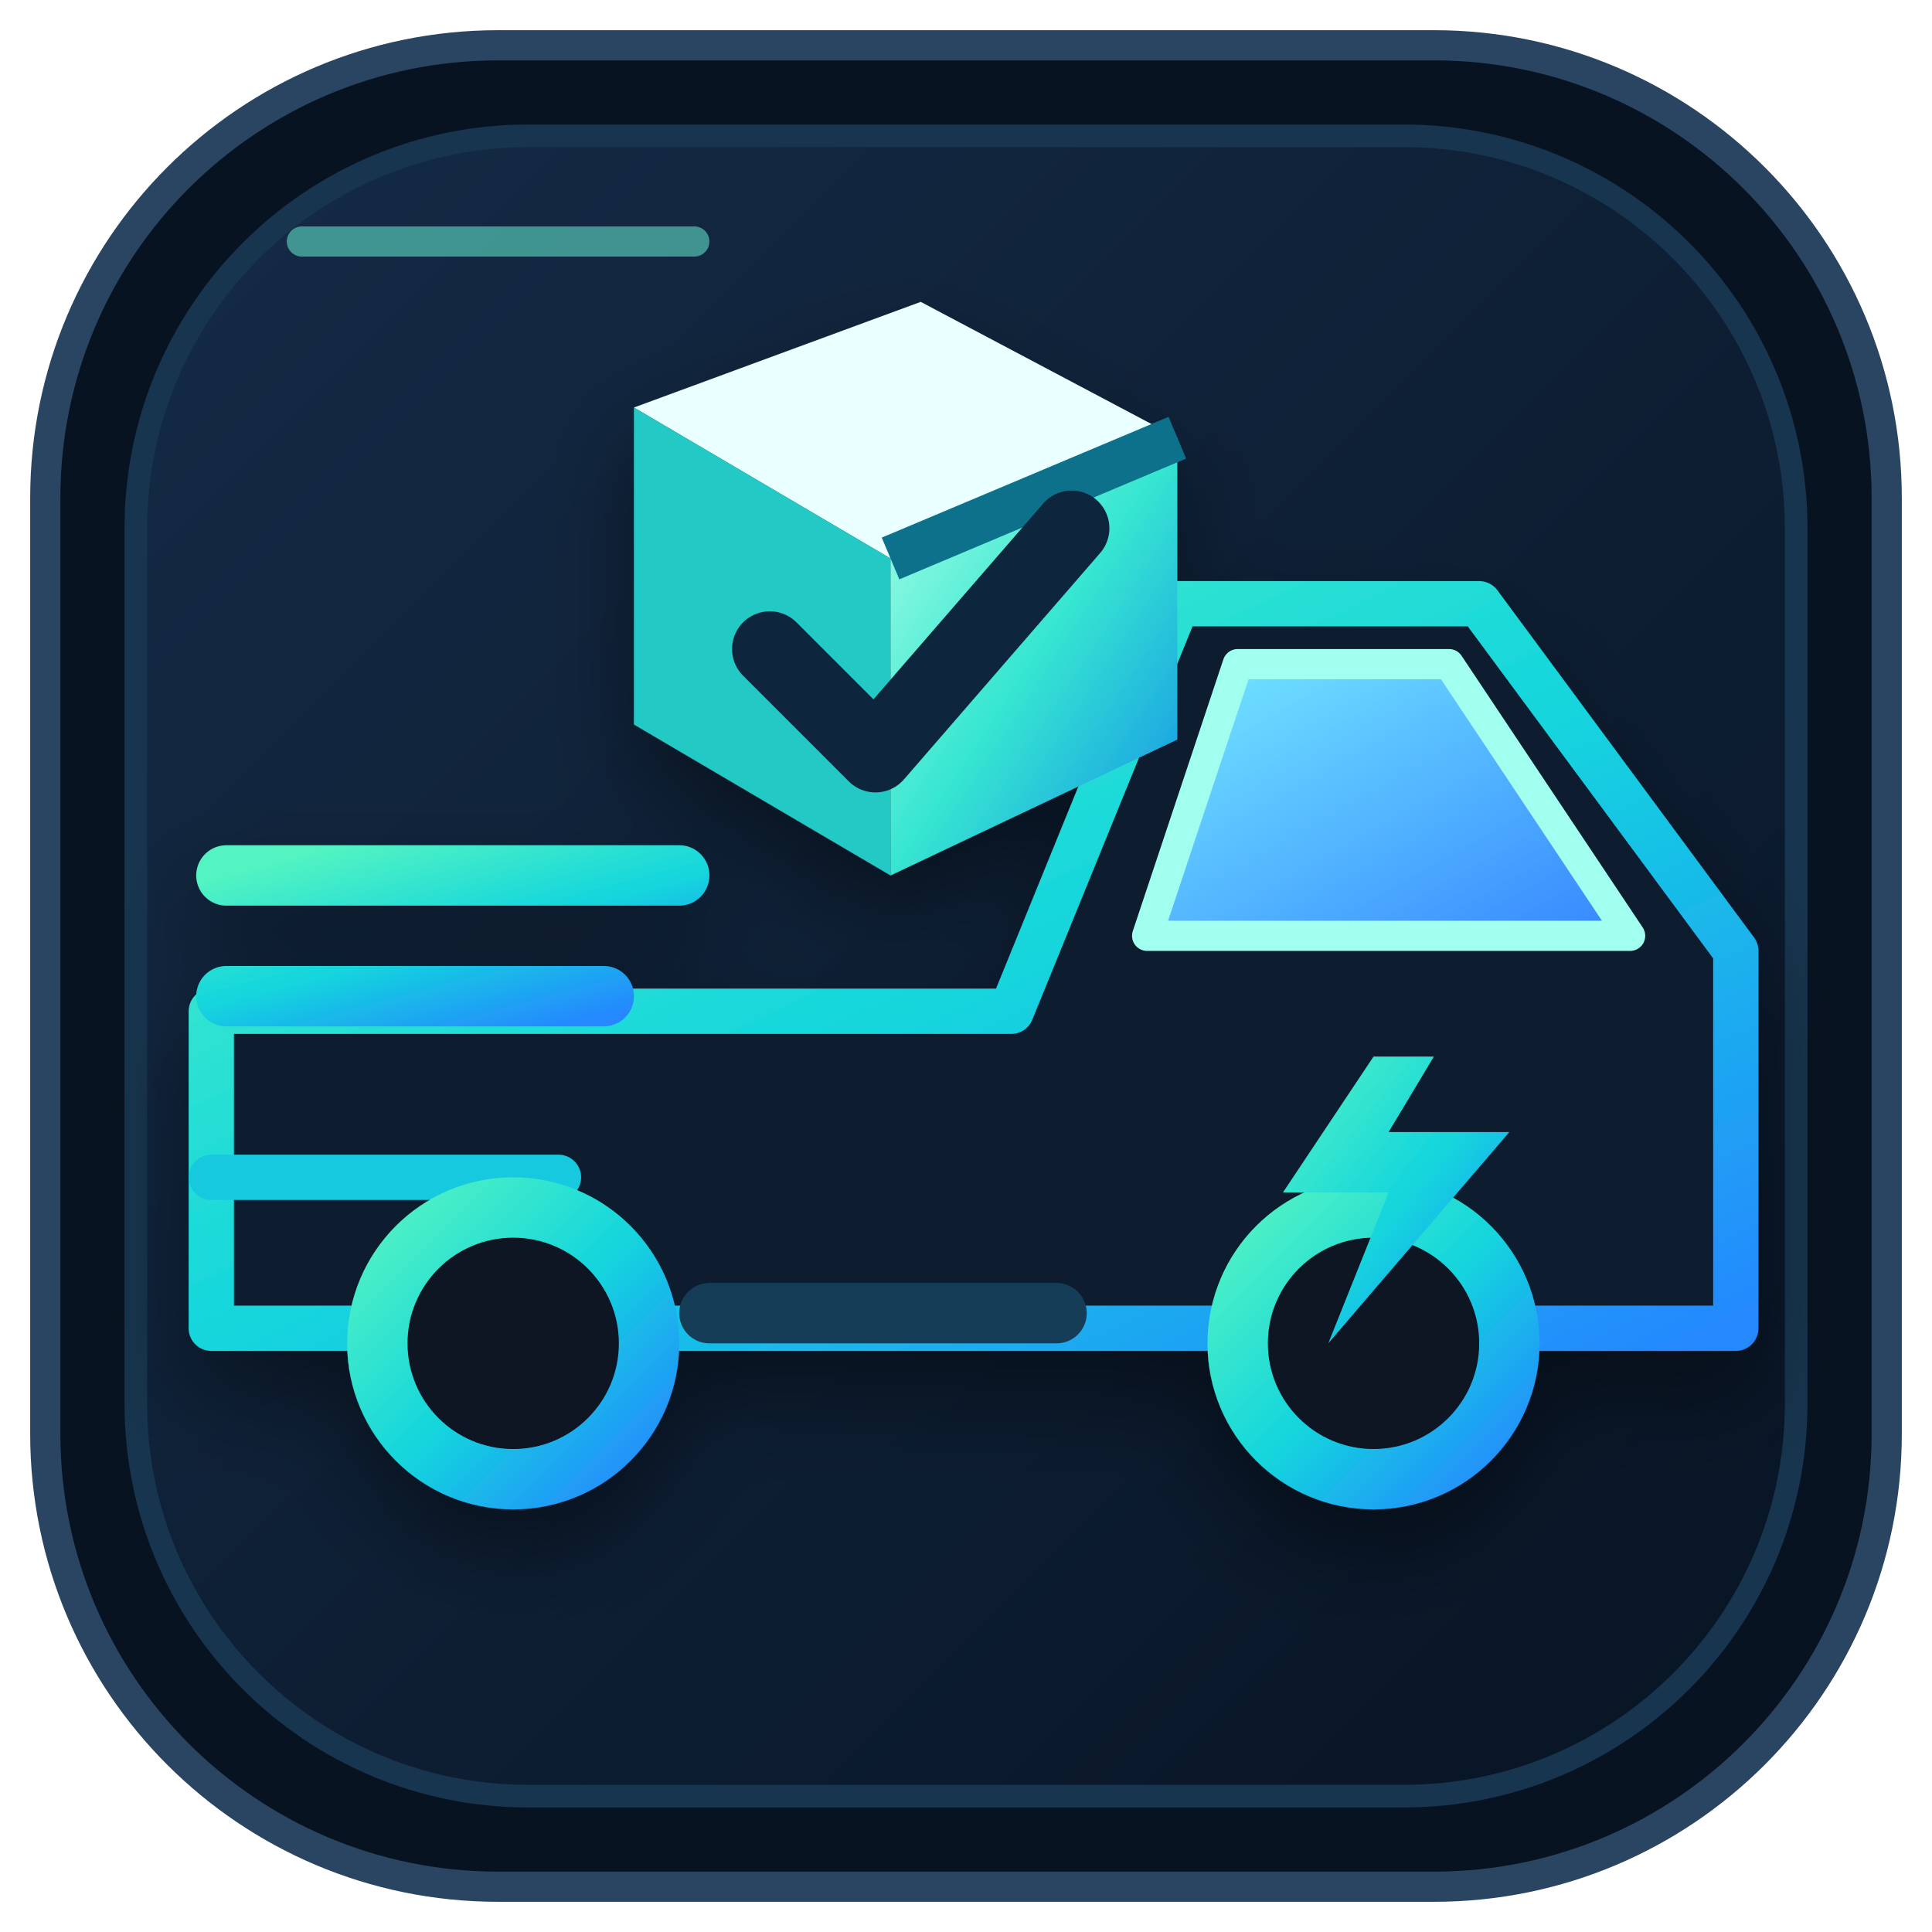
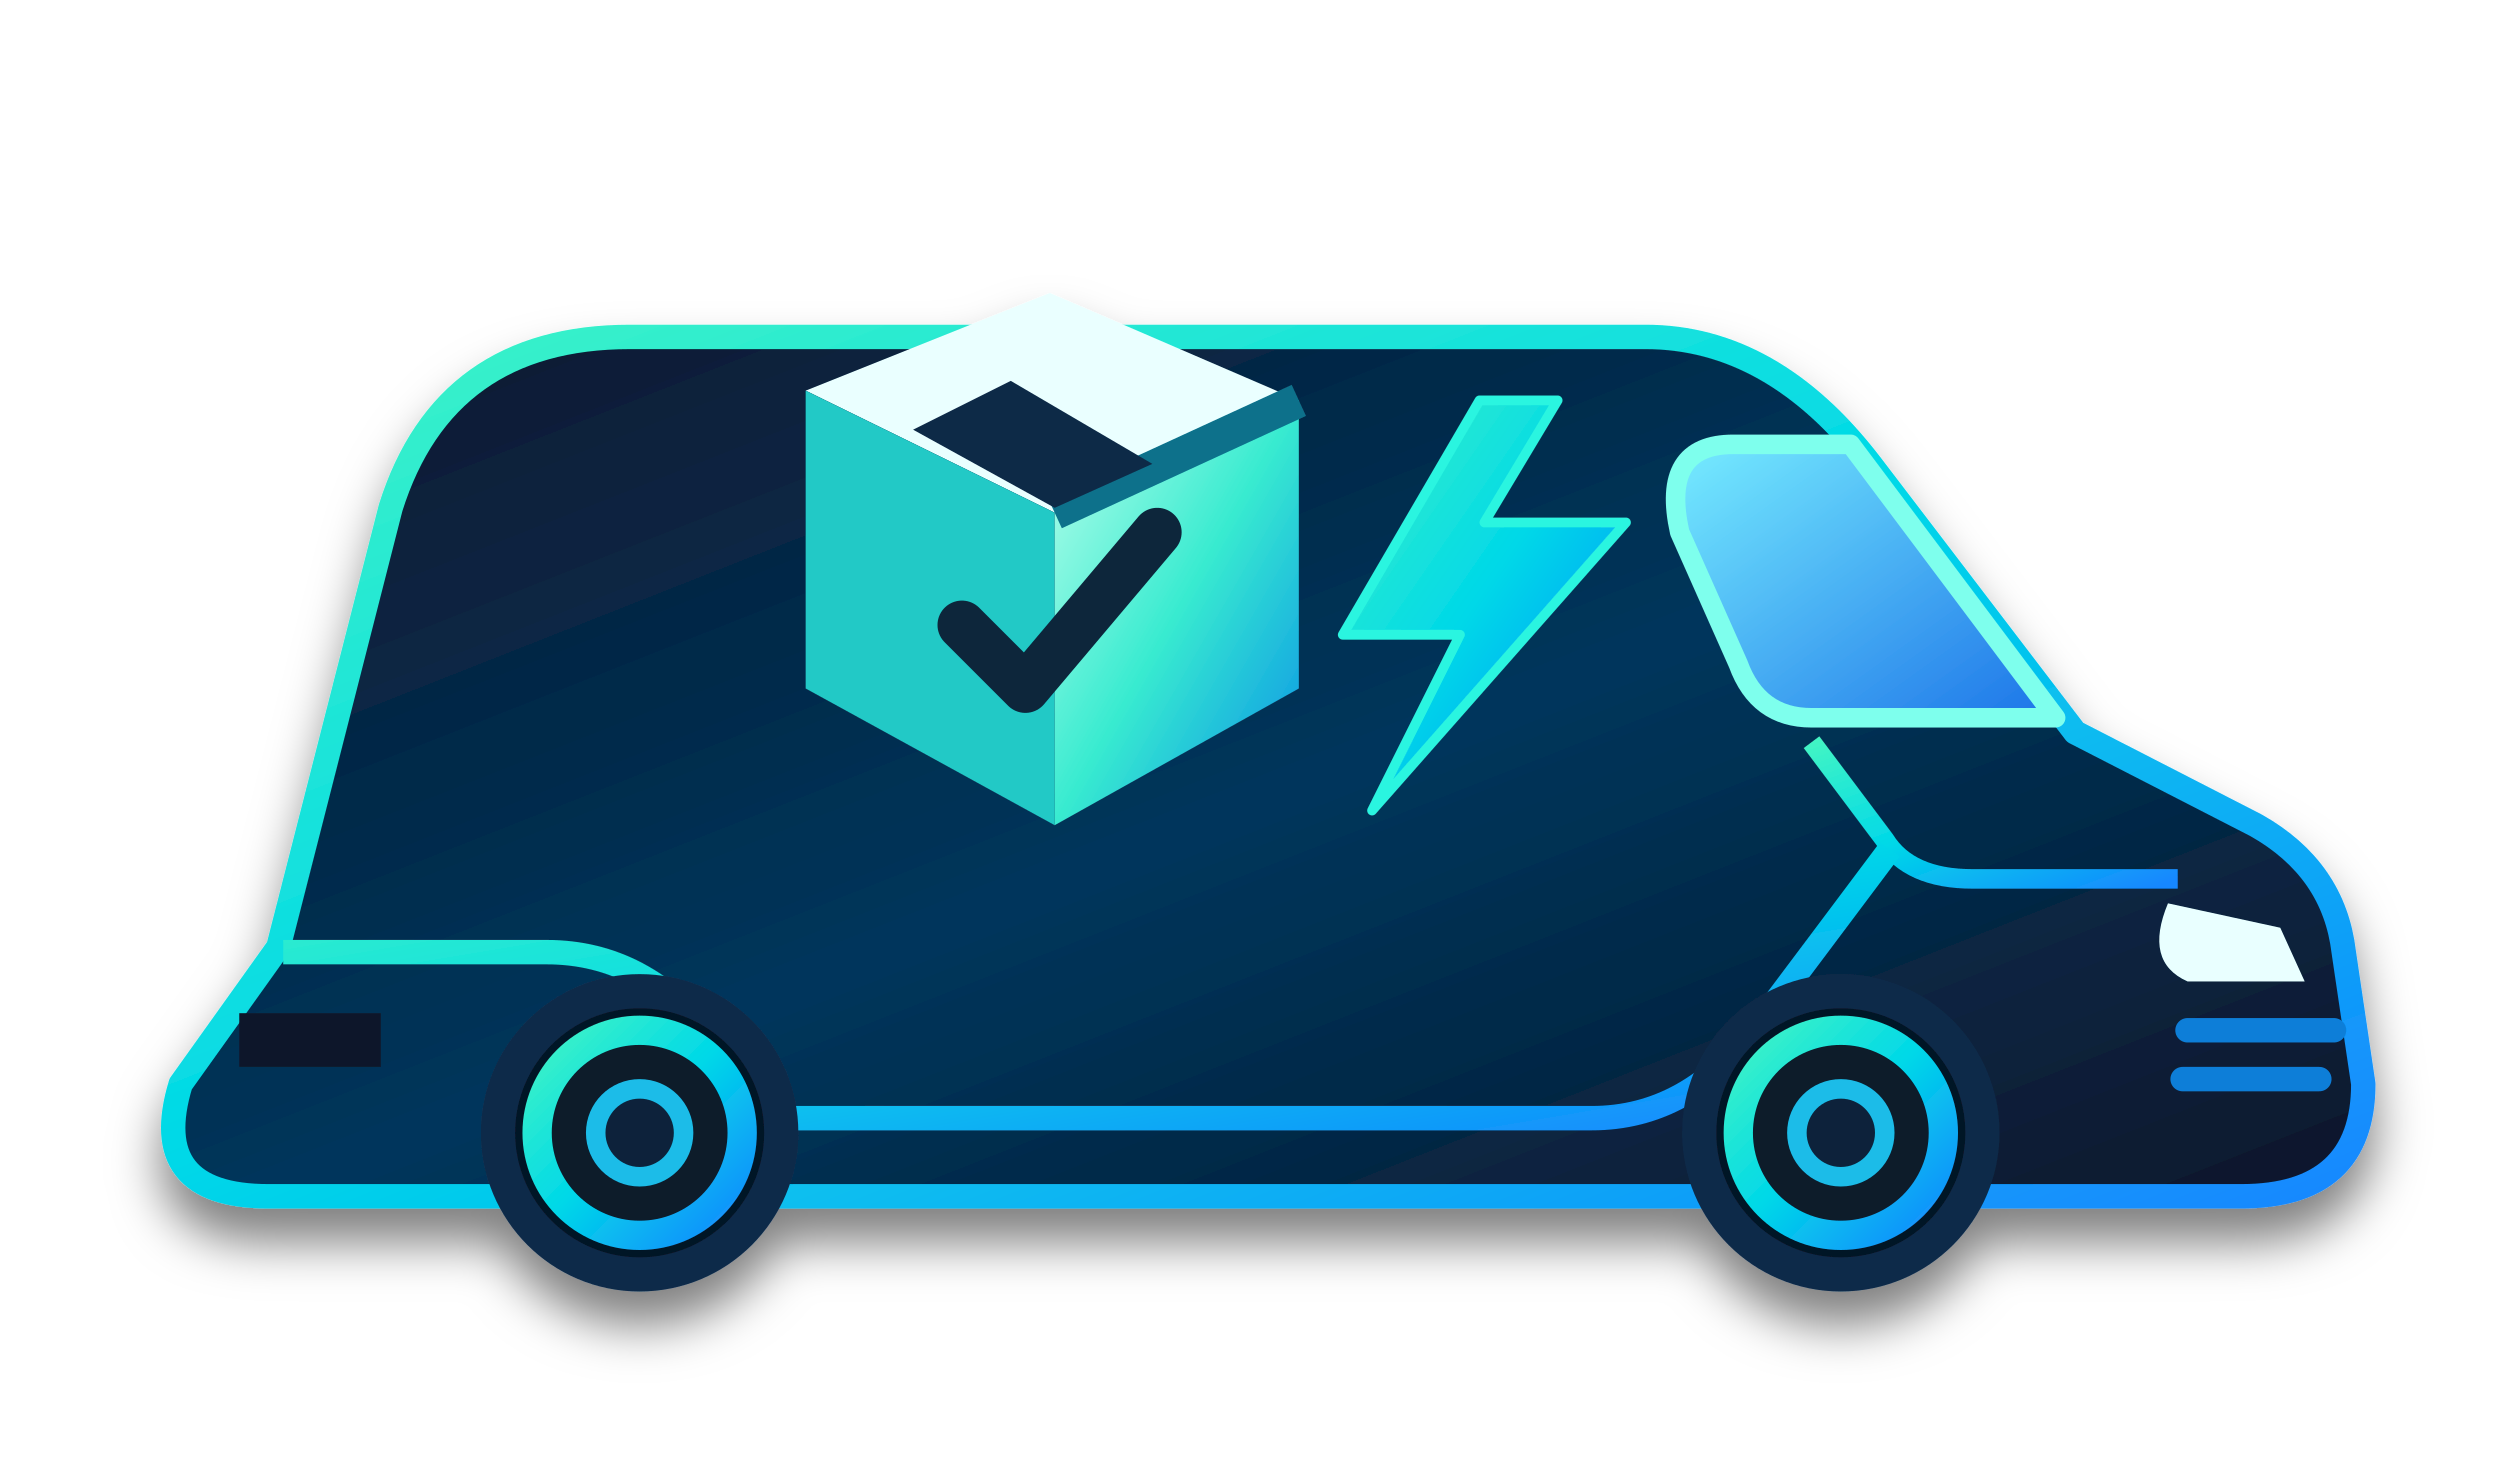
- <svg xmlns="http://www.w3.org/2000/svg" viewBox="0 0 128 128">
+ <svg xmlns="http://www.w3.org/2000/svg" viewBox="0 0 512 300">
  <defs>
-     <linearGradient id="tile" x1="0" y1="0" x2="1" y2="1">
-       <stop stop-color="#142b46" />
-       <stop offset="1" stop-color="#081424" />
+     <linearGradient id="body" x1="0" y1="0" x2="1" y2="1">
+       <stop stop-color="#07172d" />
+       <stop offset=".52" stop-color="#06365c" />
+       <stop offset="1" stop-color="#07162a" />
    </linearGradient>
    <linearGradient id="neon" x1="0" y1="0" x2="1" y2="1">
-       <stop stop-color="#52f3c2" />
-       <stop offset=".52" stop-color="#13d5dd" />
-       <stop offset="1" stop-color="#2588ff" />
+       <stop stop-color="#42f5c4" />
+       <stop offset=".48" stop-color="#00d8e8" />
+       <stop offset="1" stop-color="#1687ff" />
    </linearGradient>
    <linearGradient id="glass" x1="0" y1="0" x2="1" y2="1">
-       <stop stop-color="#75eaff" />
-       <stop offset="1" stop-color="#3585ff" />
+       <stop stop-color="#77edff" />
+       <stop offset="1" stop-color="#1b73e8" />
    </linearGradient>
    <linearGradient id="parcel" x1="0" y1="0" x2="1" y2="1">
-       <stop stop-color="#a5ffe6" />
-       <stop offset=".5" stop-color="#36e6d1" />
-       <stop offset="1" stop-color="#138fe8" />
+       <stop stop-color="#baffeb" />
+       <stop offset=".5" stop-color="#38ebd0" />
+       <stop offset="1" stop-color="#078de8" />
    </linearGradient>
-     <filter id="shadow" x="-30%" y="-30%" width="160%" height="160%">
-       <feDropShadow dx="0" dy="3" stdDeviation="3" flood-color="#000" flood-opacity=".42" />
+     <filter id="glow" x="-25%" y="-30%" width="150%" height="170%">
+       <feGaussianBlur stdDeviation="5" result="blur" />
+       <feComposite in="SourceGraphic" in2="blur" operator="over" />
+     </filter>
+     <filter id="shadow" x="-20%" y="-20%" width="140%" height="150%">
+       <feDropShadow dx="0" dy="7" stdDeviation="5" flood-color="#000" flood-opacity=".5" />
    </filter>
  </defs>
-   <rect x="3" y="3" width="122" height="122" rx="30" fill="#081321" stroke="#2a4561" stroke-width="2" />
-   <rect x="9" y="9" width="110" height="110" rx="26" fill="url(#tile)" stroke="#17354e" stroke-width="1.5" />
  <g filter="url(#shadow)">
-     <path d="M14 67h53l11-27h20l17 23v25H14z" fill="#0a1b2e" stroke="url(#neon)" stroke-width="3" stroke-linejoin="round" />
-     <path d="M82 44h14l12 18H76z" fill="url(#glass)" stroke="#a1fff0" stroke-width="2" stroke-linejoin="round" />
-     <path d="M15 58h30M15 66h25" stroke="url(#neon)" stroke-width="4" stroke-linecap="round" />
-     <path d="M14 78h23" stroke="#19c9df" stroke-width="3" stroke-linecap="round" />
-     <path d="M47 87h23" stroke="#173c58" stroke-width="4" stroke-linecap="round" />
-     <circle cx="34" cy="89" r="9" fill="#081321" stroke="url(#neon)" stroke-width="4" />
-     <circle cx="91" cy="89" r="9" fill="#081321" stroke="url(#neon)" stroke-width="4" />
-     <path d="M42 27 61 20 78 29 59 37z" fill="#eaffff" />
-     <path d="M42 27v21l17 10V37z" fill="#24c9c5" />
-     <path d="M59 37v21l19-9V29z" fill="url(#parcel)" />
-     <path d="M59 37 78 29" stroke="#08718b" stroke-width="3" />
-     <path d="m51 43 7 7 13-15" fill="none" stroke="#09273c" stroke-width="5" stroke-linecap="round" stroke-linejoin="round" />
-     <path d="m91 70-6 9h7l-4 10 12-14h-8l3-5z" fill="url(#neon)" />
+     <path d="M57 194 80 104Q91 69 129 69H337Q363 69 383 95L425 150 462 169Q478 178 480 195L484 222Q484 245 459 245H55Q30 245 37 222Z" fill="url(#body)" stroke="url(#neon)" stroke-width="5" stroke-linejoin="round" />
+     <path d="M89 110H132" stroke="url(#neon)" stroke-width="13" stroke-linecap="round" />
+     <path d="M78 132H125" stroke="url(#neon)" stroke-width="13" stroke-linecap="round" />
+     <path d="M69 154H119" stroke="url(#neon)" stroke-width="13" stroke-linecap="round" />
+     <path d="M355 91H379L421 147H371Q360 147 356 136L344 109Q340 91 355 91Z" fill="url(#glass)" stroke="#7effed" stroke-width="4" stroke-linejoin="round" />
+     <path d="M371 152 386 172Q391 180 404 180H446" fill="none" stroke="url(#neon)" stroke-width="4" />
+     <path d="M444 185 467 190 472 201 448 201Q439 197 444 185Z" fill="#e9ffff" />
+     <path d="M448 211H478M447 221H475" stroke="#087ed8" stroke-width="5" stroke-linecap="round" />
+     <path d="M58 195H112Q132 195 146 213L159 229H326Q346 229 360 210L387 174" fill="none" stroke="url(#neon)" stroke-width="5" stroke-linejoin="round" />
+     <path d="M49 213H78" stroke="#08182a" stroke-width="11" />
+     <path d="M192 229H306" stroke="url(#neon)" stroke-width="4" stroke-linecap="round" />
+     <g>
+       <circle cx="131" cy="232" r="29" fill="#061425" stroke="#092a48" stroke-width="7" />
+       <circle cx="131" cy="232" r="21" fill="#071a2b" stroke="url(#neon)" stroke-width="6" />
+       <circle cx="131" cy="232" r="9" fill="#0b233a" stroke="#1bbce8" stroke-width="4" />
+       <circle cx="377" cy="232" r="29" fill="#061425" stroke="#092a48" stroke-width="7" />
+       <circle cx="377" cy="232" r="21" fill="#071a2b" stroke="url(#neon)" stroke-width="6" />
+       <circle cx="377" cy="232" r="9" fill="#0b233a" stroke="#1bbce8" stroke-width="4" />
+     </g>
+     <g>
+       <path d="M165 80 215 60 266 82 216 105Z" fill="#eaffff" />
+       <path d="M165 80V141L216 169V105Z" fill="#20c9c6" />
+       <path d="M216 105V169L266 141V82Z" fill="url(#parcel)" />
+       <path d="M216 105 266 82" stroke="#08718b" stroke-width="7" />
+       <path d="M187 88 216 104 236 95 207 78Z" fill="#0c2947" />
+       <path d="m197 128 13 13 27-32" fill="none" stroke="#09253b" stroke-width="10" stroke-linecap="round" stroke-linejoin="round" />
+       <path d="m303 82-28 48h24l-18 36 52-59h-29l15-25z" fill="url(#neon)" stroke="#2af5e0" stroke-width="2" stroke-linejoin="round" />
+     </g>
  </g>
-   <path d="M20 16h26" stroke="#6dffe0" stroke-width="2" stroke-linecap="round" opacity=".5" />
</svg>
